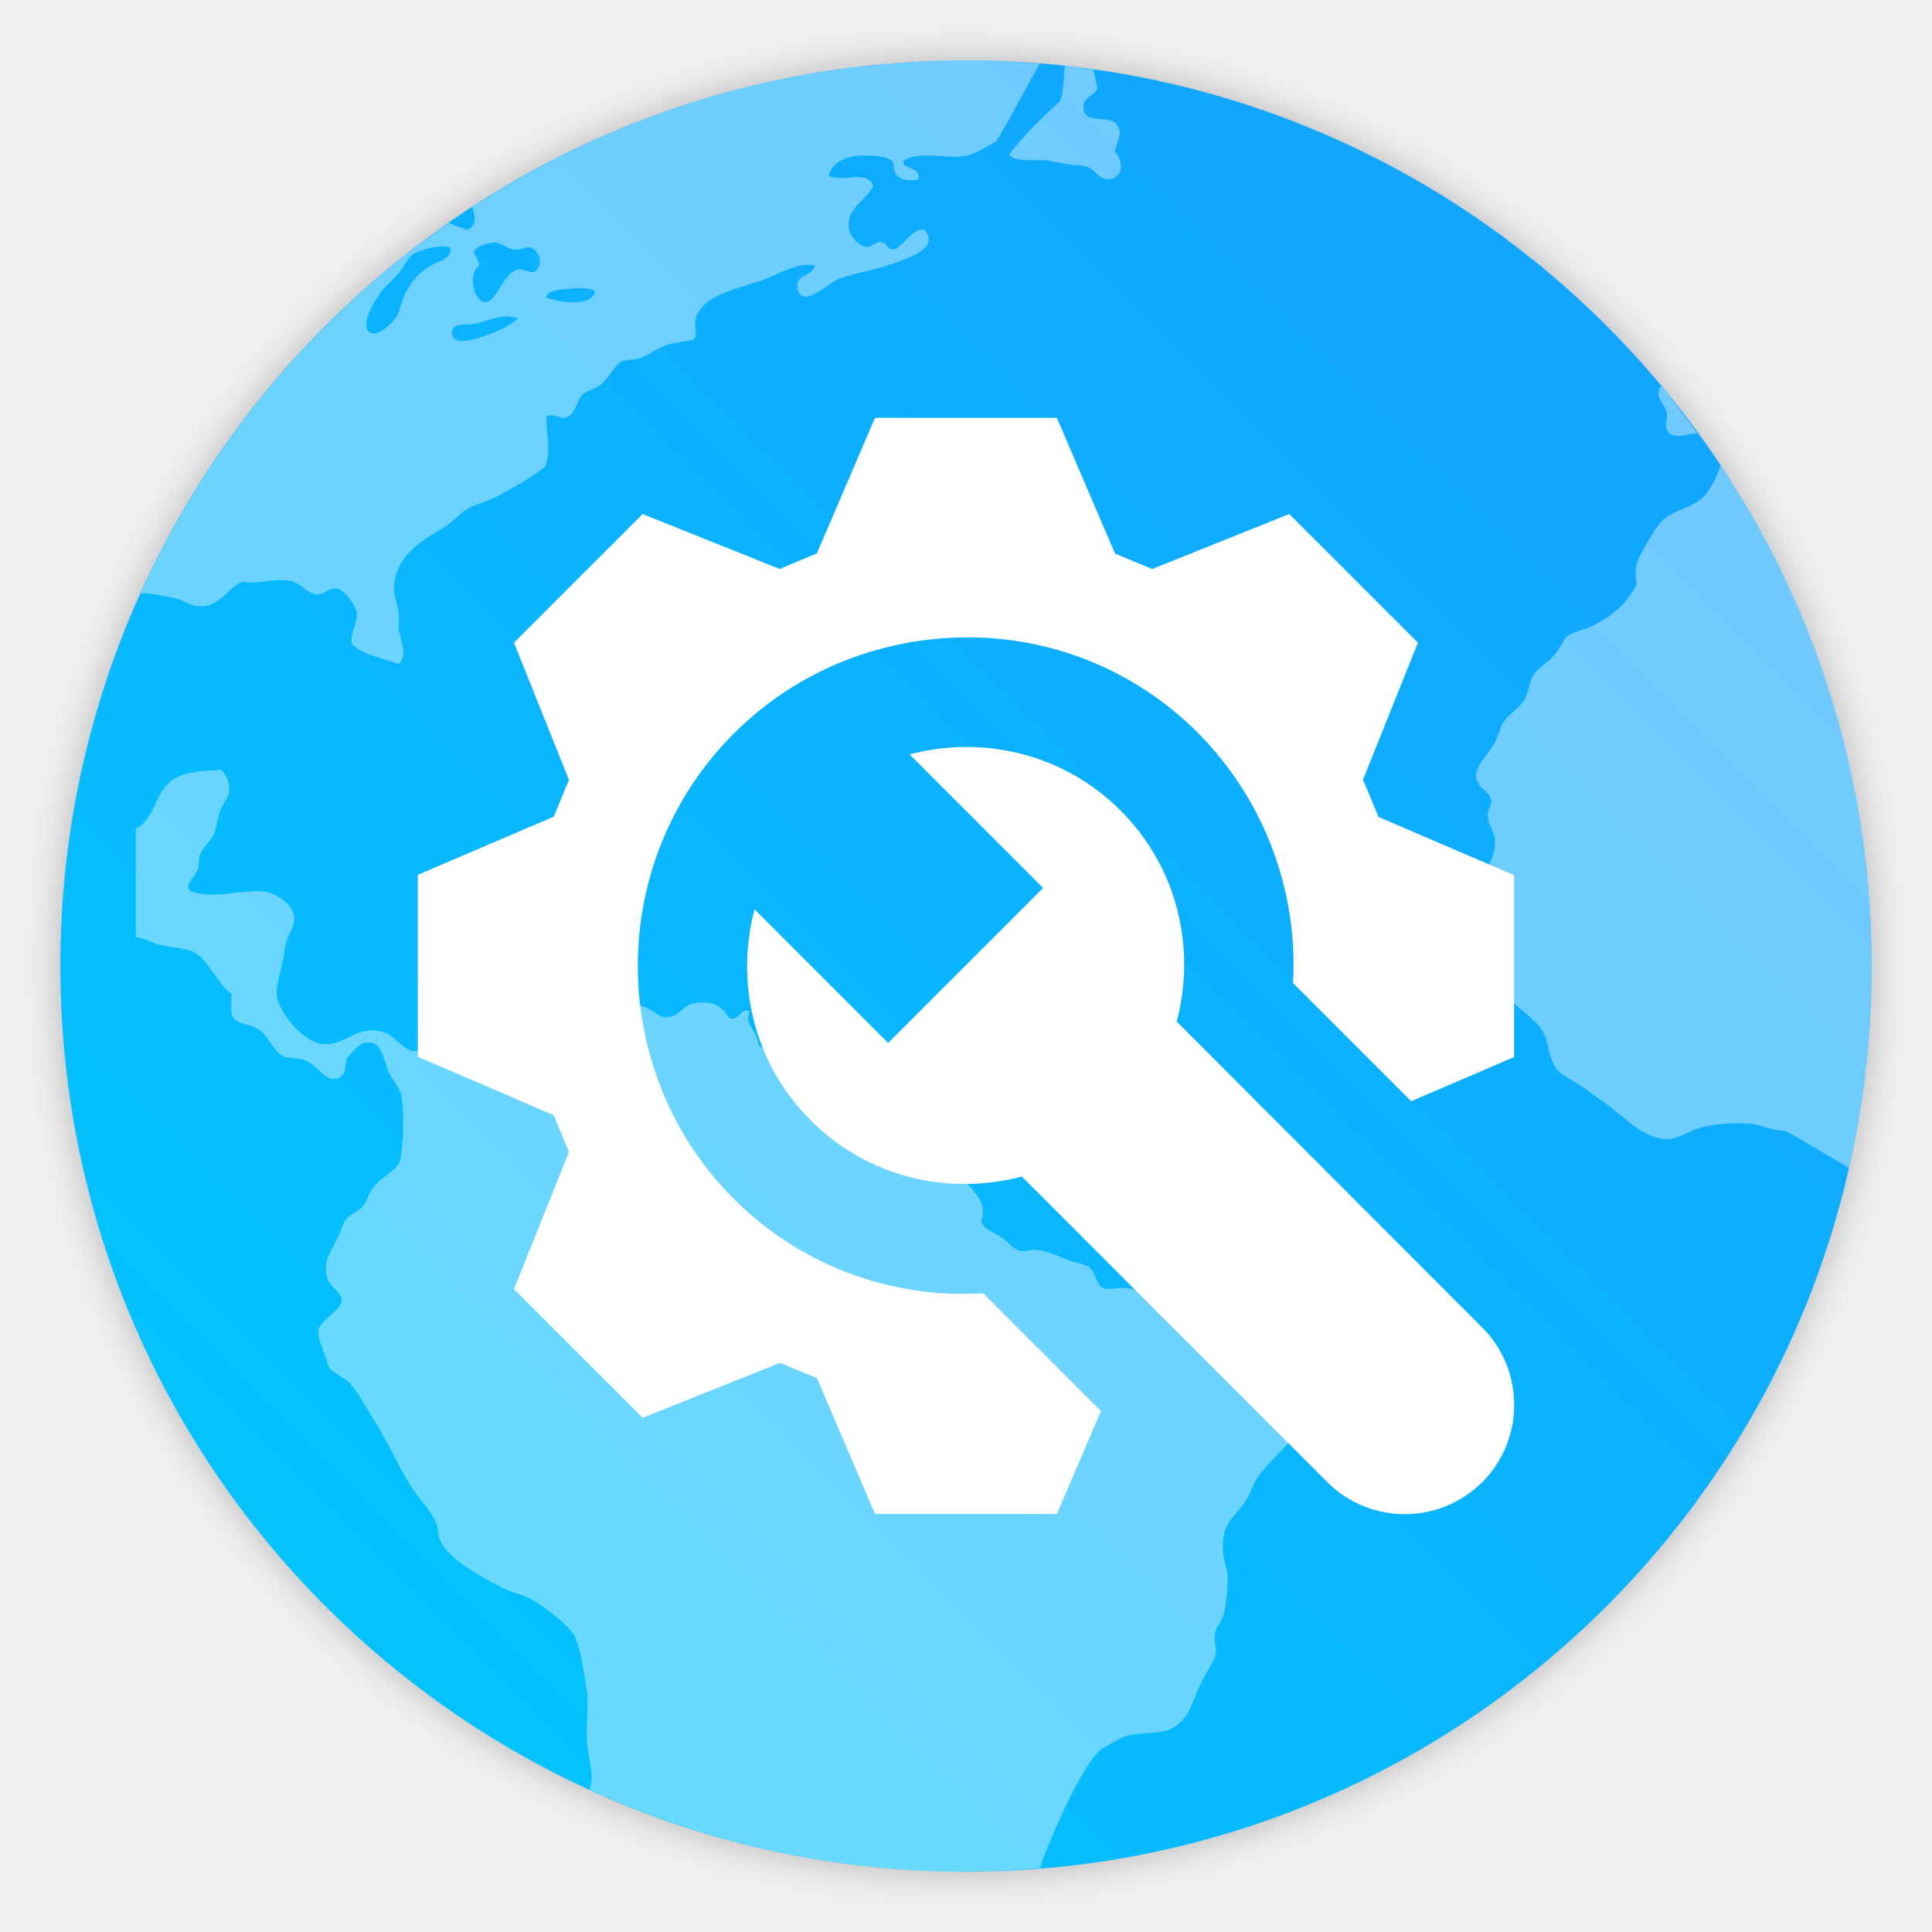
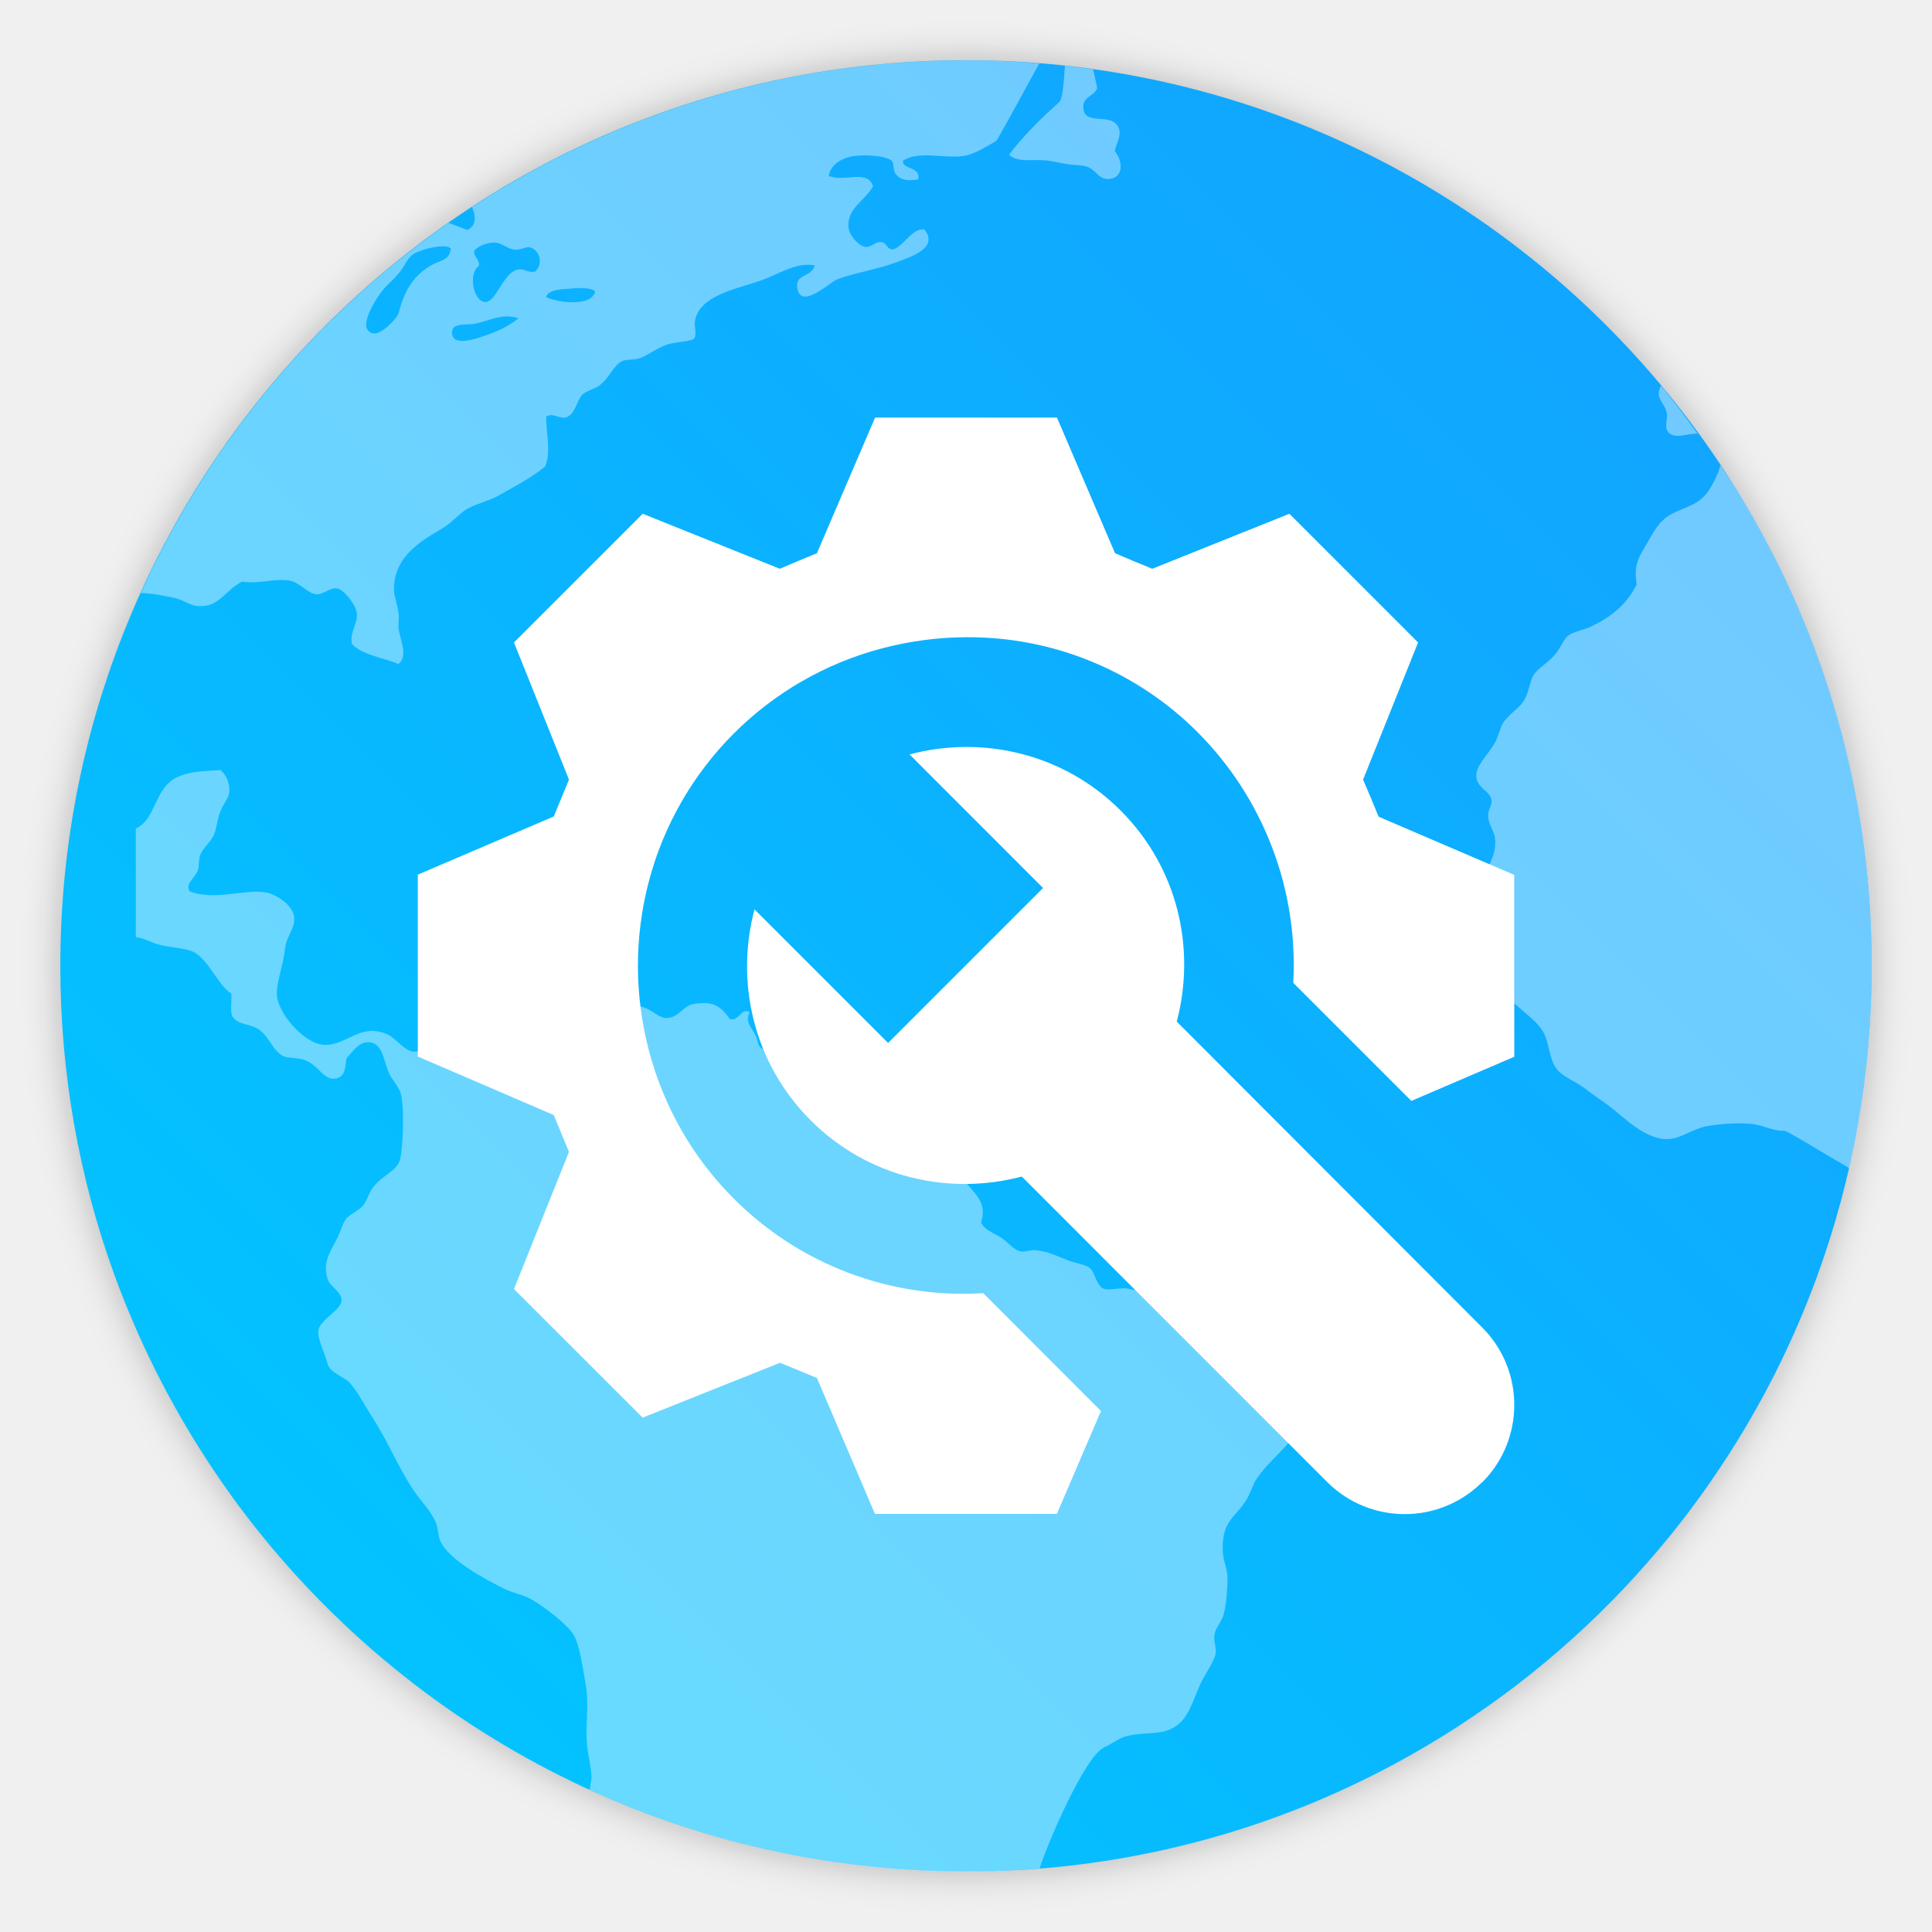
- <svg xmlns="http://www.w3.org/2000/svg" xmlns:xlink="http://www.w3.org/1999/xlink" height="64" viewBox="0 0 64 64" width="64" version="1.1" id="svg47">
-   <defs id="defs51">
-     <style id="style4" type="text/css" />
-     <filter color-interpolation-filters="sRGB" height="1.048" width="1.048" y="-0.024" x="-0.024" id="filter2761">
-       <feGaussianBlur id="feGaussianBlur6" stdDeviation="0.146" />
+ <svg xmlns="http://www.w3.org/2000/svg" width="64" height="64" version="1.1" viewBox="0 0 16.933 16.933">
+   <defs>
+     <filter id="filter11290-97" x="-.024" y="-.024" width="1.048" height="1.048" color-interpolation-filters="sRGB">
+       <feGaussianBlur stdDeviation="0.159" />
    </filter>
-     <linearGradient gradientUnits="userSpaceOnUse" gradientTransform="translate(-0.8255031,-6.904723)" y2="1.17" y1="15.576" x2="15.65" x1="1.332" id="linearGradient1024">
-       <stop id="stop9-36" offset="0" stop-color="#00c8ff" />
-       <stop id="stop11" offset="1" stop-color="#14a0ff" />
-     </linearGradient>
-     <style id="style4-7" type="text/css" />
-     <filter color-interpolation-filters="sRGB" height="1.048" width="1.048" y="-0.024" x="-0.024" id="filter2761-5">
-       <feGaussianBlur id="feGaussianBlur6-3" stdDeviation="0.146" />
-     </filter>
-     <linearGradient gradientUnits="userSpaceOnUse" gradientTransform="matrix(3.7796,0,0,3.7796,110.0757,0.53066)" y2="1.108" y1="15.429" x2="15.644" x1="1.257" id="linearGradient4673">
-       <stop id="stop9-5" offset="0" stop-color="#32dcff" />
-       <stop id="stop11-62" offset="1" stop-color="#3296ff" />
-     </linearGradient>
-     <linearGradient gradientUnits="userSpaceOnUse" gradientTransform="matrix(1.000007,0,0,1.000007,19.18783,0)" y2="1.058" y1="6.879" x2="7.937" x1="7.937" id="linearGradient865">
-       <stop id="stop2-7" offset="0" stop-color="#fff" />
-       <stop id="stop4-53" offset="1" stop-color="#fcc" />
-     </linearGradient>
-     <linearGradient gradientTransform="translate(19.18783)" gradientUnits="userSpaceOnUse" y2="3.933" y1="14.579" x2="12.314" x1="2.628" id="linearGradient855">
-       <stop id="stop7-5" offset="0" stop-color="#d462aa" />
-       <stop id="stop9-3" offset=".152" stop-color="#56c7d9" />
-       <stop id="stop11-6" offset=".333" stop-color="#2da8b8" />
-       <stop id="stop13" offset=".534" stop-color="#72cb6b" />
-       <stop id="stop15" offset=".71" stop-color="#c4dc2b" />
-       <stop id="stop17-6" offset=".862" stop-color="#f9da3e" />
-       <stop id="stop19-2" offset="1" stop-color="#f69429" />
-     </linearGradient>
-     <linearGradient gradientUnits="userSpaceOnUse" gradientTransform="matrix(0.26458,0,0,0.26458,19.18783,0)" y2="6.991" y1="19" x2="57.008" x1="45" id="linearGradient910">
-       <stop id="stop22-9" offset="0" stop-color="#fff" />
-       <stop id="stop24-1" offset="1" stop-color="#ffe3cc" />
-     </linearGradient>
-     <style type="text/css" id="style872" />
-     <filter id="filter2761-7" x="-0.024" y="-0.024" width="1.048" height="1.048" color-interpolation-filters="sRGB">
-       <feGaussianBlur stdDeviation="0.146" id="feGaussianBlur874" />
-     </filter>
-     <style id="style4-5" type="text/css" />
-     <style id="style6" type="text/css" />
-     <style id="style8" type="text/css" />
-     <filter color-interpolation-filters="sRGB" height="1.048" width="1.048" y="-0.024" x="-0.024" id="filter2761-36">
-       <feGaussianBlur id="feGaussianBlur10" stdDeviation="0.146" />
-     </filter>
-     <linearGradient gradientUnits="userSpaceOnUse" gradientTransform="matrix(3.7796,0,0,3.7796,111.787,0.53107)" y2="1.17" y1="15.576" x2="15.65" x1="1.332" id="linearGradient1024-6">
-       <stop id="stop13-7" offset="0" stop-color="#00dc96" />
-       <stop id="stop15-5" offset="1" stop-color="#14d29b" />
-     </linearGradient>
-     <linearGradient gradientUnits="userSpaceOnUse" gradientTransform="matrix(0.27476,0,0,0.27476,-24.95212,-0.32515)" y2="12.461" y1="57.955" x2="45.628" x1="45.628" id="b-2">
-       <stop id="stop2-3" offset="0" />
-       <stop id="stop4-5" offset="1" stop-opacity="0" />
-     </linearGradient>
-     <style type="text/css" id="style872-0" />
-     <style type="text/css" id="style874" />
-     <style type="text/css" id="style876" />
-     <filter id="filter2761-3" x="-0.024" y="-0.024" width="1.048" height="1.048" color-interpolation-filters="sRGB">
-       <feGaussianBlur stdDeviation="0.146" id="feGaussianBlur878" />
-     </filter>
-     <linearGradient id="linearGradient1024-6-6" x1="1.332" x2="15.65" y1="15.576" y2="1.17" gradientTransform="matrix(3.7796,0,0,3.7796,-0.0020773,0.53047)" gradientUnits="userSpaceOnUse">
-       <stop stop-color="#00dc96" offset="0" id="stop881" />
-       <stop stop-color="#14d29b" offset="1" id="stop883" />
-     </linearGradient>
-     <linearGradient xlink:href="#a" id="linearGradient1043" gradientUnits="userSpaceOnUse" x1="399.571" y1="545.798" x2="399.571" y2="517.798" gradientTransform="matrix(1.917362,0,0,1.917362,-659.8987,-987.7843)" />
-     <linearGradient xlink:href="#a" id="linearGradient1045" gradientUnits="userSpaceOnUse" x1="399.571" y1="545.798" x2="399.571" y2="517.798" gradientTransform="matrix(1.935937,0,0,1.935937,-667.2727,-997.7092)" />
-     <style type="text/css" id="style1102" />
-     <style type="text/css" id="style1104" />
-     <style type="text/css" id="style1106" />
-     <filter id="filter951" x="-.101" y="-.072" width="1.203" height="1.143" color-interpolation-filters="sRGB">
-       <feGaussianBlur stdDeviation="15.307" id="feGaussianBlur1108" />
-     </filter>
-     <style type="text/css" id="style1111" />
-     <filter id="filter1057-7" x="-.027" y="-.027" width="1.054" height="1.054" color-interpolation-filters="sRGB">
-       <feGaussianBlur stdDeviation="0.619" id="feGaussianBlur1113" />
-     </filter>
-     <linearGradient id="linearGradient1053-0" x1="-127" x2="-72" y1="60" y2="5" gradientTransform="translate(131.5,-0.51)" gradientUnits="userSpaceOnUse">
-       <stop stop-color="#32d7ff" offset="0" id="stop1116" />
-       <stop stop-color="#329bff" offset="1" id="stop1118" />
-     </linearGradient>
-     <style type="text/css" id="style1121" />
-     <style type="text/css" id="style1123" />
-     <style type="text/css" id="style1125" />
-     <style type="text/css" id="style1127" />
-     <style type="text/css" id="style1129" />
-     <style type="text/css" id="style1131" />
-     <style type="text/css" id="style1133" />
-     <style type="text/css" id="style940" />
-     <style type="text/css" id="style942" />
-     <style type="text/css" id="style944" />
-     <filter id="filter11290" x="-.024" y="-.024" width="1.048" height="1.048" color-interpolation-filters="sRGB">
-       <feGaussianBlur stdDeviation="0.159" id="feGaussianBlur946" />
-     </filter>
-     <linearGradient id="linearGradient1005" x1=".871" x2="16.246" y1="16.164" y2=".789" gradientTransform="matrix(3.7796,0,0,3.7796,-0.13217,0.02501578)" gradientUnits="userSpaceOnUse">
-       <stop stop-color="#00c8ff" offset="0" id="stop949" />
-       <stop stop-color="#14a0ff" offset="1" id="stop951" />
+     <linearGradient id="linearGradient1005-36" x1=".871" x2="16.246" y1="16.164" y2=".789" gradientTransform="matrix(1 0 0 1 .4753 -.4753)" gradientUnits="userSpaceOnUse">
+       <stop stop-color="#00c8ff" offset="0" />
+       <stop stop-color="#14a0ff" offset="1" />
    </linearGradient>
  </defs>
-   <linearGradient id="a" gradientUnits="userSpaceOnUse" x1="399.571" x2="399.571" y1="545.798" y2="517.798">
-     <stop offset="0" stop-color="#3889e9" id="stop2" />
-     <stop offset="1" stop-color="#5ea5fb" id="stop4" />
-   </linearGradient>
-   <linearGradient id="b" gradientUnits="userSpaceOnUse" x1="397.571" x2="397.571" y1="544.798" y2="517.798" gradientTransform="matrix(2.142722,0,0,2.142722,-750.0441,-1107.543)">
-     <stop offset="0" stop-color="#2971c3" id="stop7" />
-     <stop offset="1" stop-color="#83bbff" id="stop9" />
-   </linearGradient>
-   <linearGradient id="c" gradientUnits="userSpaceOnUse" x1="412.037" x2="412.037" y1="542.201" y2="526.201">
-     <stop offset="0" stop-color="#d0d0d0" id="stop12" />
-     <stop offset="1" stop-color="#f1eeee" id="stop14" />
-   </linearGradient>
-   <linearGradient id="d" gradientUnits="userSpaceOnUse" x1="412.037" x2="412.037" y1="542.201" y2="526.201" gradientTransform="matrix(2.142722,0,0,2.142722,-774.6118,-1113.762)">
-     <stop offset="0" stop-color="#373a3d" id="stop17" />
-     <stop offset="1" stop-color="#727273" id="stop19" />
-   </linearGradient>
-   <linearGradient id="e" gradientTransform="matrix(2.252741,0,0,2.252755,72.07657,-4.042206)" gradientUnits="userSpaceOnUse" x1="16.038" x2="16.038" y1="29.505" y2="2.32">
-     <stop offset="0" stop-color="#7cbaf8" id="stop22" />
-     <stop offset="1" stop-color="#f4fcff" id="stop24" />
-   </linearGradient>
-   <circle transform="matrix(3.7796,0,0,3.7796,-0.102788,0.02458453)" cx="8.494" cy="8.46" r="7.938" filter="url(#filter11290)" opacity="0.25" stroke-width="0.14" id="circle956" />
-   <path d="m 62.001,32 c 0,3.596 -0.633,7.045 -1.794,10.24 -0.807,2.221 -1.869,4.321 -3.152,6.264 -0.538,0.817 -1.115,1.605 -1.729,2.363 -1.964,2.426 -4.298,4.538 -6.919,6.253 -0.965,0.632 -1.968,1.21 -3.006,1.728 -4.032,2.018 -8.584,3.153 -13.401,3.153 -4.817,0 -9.369,-1.135 -13.401,-3.153 -1.038,-0.518 -2.042,-1.096 -3.007,-1.728 -2.654,-1.738 -5.016,-3.883 -6.996,-6.349 -0.615,-0.764 -1.192,-1.56 -1.729,-2.384 -1.249,-1.91 -2.284,-3.971 -3.075,-6.149 -1.161,-3.195 -1.793,-6.642 -1.793,-10.237 0,-16.569 13.432,-30.001 30.001,-30.001 8.317,0 15.843,3.385 21.277,8.851 1.566,1.575 2.958,3.323 4.144,5.214 1.121,1.78 2.057,3.688 2.786,5.695 1.161,3.196 1.794,6.644 1.794,10.24 z" fill="url(#linearGradient1005)" stroke-width="0.117" id="path958" style="fill:url(#linearGradient1005)" />
-   <circle cx="108.141" cy="31.865" fill="url(#a)" id="ellipse27" r="0" style="fill:url(#linearGradient1043);stroke-width:1.917" />
-   <circle cx="108.208" cy="31.818" fill="url(#a)" r="0" id="circle33" style="fill:url(#linearGradient1045);stroke-width:1.936" />
-   <g id="g30" stroke-width="0.265" fill="#5e4aa6" transform="matrix(3.779602,0,0,3.779602,0.00113509,-3.7672805e-4)">
-     <circle id="circle16" r="0" cy="-328.38" cx="-347.64" />
-     <circle id="circle18" fill-rule="evenodd" r="0" cy="6.44" cx="-56.726" />
-     <g id="g28" transform="translate(-0.0272,0.0065001)">
-       <circle id="circle20" r="0" cy="-328.38" cx="-330.35" />
-       <circle id="circle22" r="0" cy="-326.25" cx="-312.11" />
-       <circle id="circle24" r="0" cy="-333.07" cx="-306.02" />
-       <circle id="circle26" r="0" cy="-326.01" cx="-308.84" />
-     </g>
-   </g>
-   <circle style="stroke-width:1" cx="-1194.638" cy="-1279.3" r="0" fill="#5e4aa6" id="circle16-9" />
-   <g transform="matrix(3.779602,0,0,3.779602,53.99254,-38.184)" fill="#5e4aa6" stroke-width="0.265" id="g26">
-     <circle cx="-299.02" cy="-338.77" r="0" id="circle18-1" />
-     <circle cx="-8.106" cy="-3.949" r="0" fill-rule="evenodd" id="circle20-2" />
-     <circle cx="-278.25" cy="-357.69" r="0" id="circle22-7" />
-     <circle cx="12.663" cy="-22.859" r="0" fill-rule="evenodd" id="circle24-0" />
-   </g>
-   <path id="path1090" style="opacity:0.4;fill:#ffffff;fill-opacity:1;stroke-width:2.034" d="M 32 2 C 25.96 2 20.342 3.79 15.635 6.861 C 15.822 7.294 15.691 7.526 15.479 7.617 C 15.466 7.622 15.087 7.47 14.861 7.383 C 10.446 10.463 6.901 14.698 4.66 19.652 C 4.987 19.646 5.457 19.741 5.771 19.809 C 6.061 19.868 6.296 20.061 6.547 20.08 C 7.259 20.135 7.429 19.582 8.01 19.271 C 8.61 19.355 9.007 19.168 9.549 19.229 C 9.918 19.27 10.185 19.665 10.473 19.688 C 10.715 19.711 10.928 19.46 11.162 19.496 C 11.39 19.532 11.783 20.027 11.82 20.305 C 11.868 20.651 11.566 20.963 11.666 21.344 C 12.029 21.713 12.687 21.787 13.205 22 C 13.543 21.722 13.25 21.207 13.205 20.805 C 13.199 20.627 13.229 20.468 13.205 20.305 C 13.175 20.027 13.057 19.774 13.055 19.537 C 13.049 18.441 13.937 17.929 14.672 17.496 C 14.99 17.308 15.242 16.976 15.518 16.838 C 15.908 16.643 16.199 16.597 16.521 16.416 C 17.105 16.088 17.604 15.826 18.061 15.455 C 18.271 14.958 18.081 14.292 18.1 13.801 C 18.31 13.672 18.491 13.855 18.715 13.838 C 19.067 13.765 19.097 13.269 19.297 13.07 C 19.413 12.956 19.729 12.875 19.873 12.762 C 20.224 12.487 20.338 12.072 20.645 11.953 C 20.755 11.908 21.008 11.923 21.182 11.875 C 21.41 11.814 21.734 11.545 22.105 11.418 C 22.347 11.334 22.902 11.316 22.994 11.225 C 23.108 11.108 22.992 10.781 23.033 10.607 C 23.22 9.738 24.531 9.554 25.305 9.262 C 25.847 9.057 26.404 8.679 27 8.795 C 26.883 9.208 26.328 9.063 26.422 9.564 C 26.552 10.261 27.483 9.365 27.729 9.262 C 28.198 9.064 29.005 8.942 29.621 8.719 C 30.162 8.521 31.131 8.22 30.621 7.602 C 30.196 7.578 29.991 8.099 29.621 8.258 C 29.365 8.3 29.414 8.044 29.195 8.023 C 28.989 8 28.871 8.215 28.658 8.178 C 28.446 8.143 28.15 7.81 28.117 7.562 C 28.033 6.92 28.66 6.655 28.926 6.176 C 28.749 5.594 27.945 6.056 27.459 5.828 C 27.507 5.482 27.865 5.244 28.27 5.178 C 28.601 5.122 29.344 5.151 29.541 5.326 C 29.656 5.425 29.549 5.667 29.734 5.828 C 29.93 6.006 30.173 5.986 30.428 5.945 C 30.518 5.507 29.858 5.616 29.93 5.326 C 30.45 4.986 31.295 5.265 31.932 5.172 C 32.298 5.117 32.683 4.859 33.008 4.676 C 33.044 4.655 33.79 3.289 34.438 2.107 C 33.633 2.043 32.821 2 32 2 z M 35.275 2.182 C 35.236 2.611 35.217 3.268 35.08 3.391 C 34.491 3.915 33.884 4.516 33.426 5.125 C 33.707 5.399 34.218 5.261 34.693 5.318 C 34.879 5.342 35.112 5.397 35.309 5.434 C 35.539 5.476 35.783 5.462 35.963 5.51 C 36.286 5.588 36.373 5.934 36.693 5.934 C 37.22 5.933 37.226 5.364 36.928 5.008 C 37.022 4.644 37.17 4.456 37.043 4.201 C 36.806 3.727 35.935 4.178 35.891 3.586 C 35.863 3.202 36.212 3.219 36.352 2.932 C 36.35 2.91 36.282 2.597 36.217 2.301 C 35.904 2.257 35.591 2.216 35.275 2.182 z M 16.441 8.039 L 16.445 8.039 C 16.625 8.063 16.841 8.257 17.059 8.273 C 17.263 8.28 17.432 8.16 17.559 8.195 C 17.881 8.279 18.016 8.768 17.713 9.006 C 17.461 9.036 17.364 8.895 17.174 8.93 C 16.651 9.017 16.45 10.042 16.059 10.008 C 15.69 9.978 15.492 9.078 15.867 8.811 C 15.891 8.577 15.696 8.541 15.709 8.311 C 15.82 8.169 16.135 8.016 16.441 8.041 L 16.441 8.039 z M 14.707 8.16 C 14.814 8.164 14.894 8.189 14.936 8.236 C 14.884 8.647 14.563 8.619 14.246 8.811 C 13.699 9.141 13.383 9.644 13.209 10.35 C 13.158 10.554 12.618 11.099 12.357 11.045 C 11.747 10.916 12.528 9.79 12.666 9.619 C 12.821 9.43 13.027 9.264 13.209 9.045 C 13.385 8.833 13.5 8.547 13.67 8.43 C 13.856 8.301 14.385 8.148 14.707 8.16 z M 19.266 9.545 C 19.461 9.549 19.637 9.581 19.717 9.66 C 19.591 10.169 18.496 10.034 18.096 9.85 C 18.119 9.658 18.42 9.605 18.672 9.58 C 18.85 9.574 19.07 9.538 19.266 9.545 z M 16.771 10.482 C 16.901 10.478 17.035 10.505 17.172 10.543 C 16.818 10.839 16.433 11.009 15.824 11.201 C 15.532 11.293 15.026 11.407 14.977 11.08 C 14.916 10.68 15.405 10.772 15.672 10.736 C 16.008 10.689 16.377 10.495 16.771 10.482 z M 55.016 12.773 C 54.971 12.881 54.939 12.986 54.943 13.088 C 54.967 13.274 55.171 13.452 55.217 13.703 C 55.24 13.837 55.154 14.125 55.217 14.246 C 55.402 14.606 55.887 14.349 56.234 14.367 C 55.862 13.855 55.487 13.344 55.086 12.855 C 55.063 12.828 55.039 12.801 55.016 12.773 z M 56.986 15.414 C 56.93 15.679 56.749 16.025 56.604 16.246 C 56.268 16.757 55.813 16.781 55.332 17.053 C 54.931 17.28 54.757 17.659 54.521 18.055 C 54.266 18.482 54.108 18.742 54.213 19.361 C 53.869 20.044 53.349 20.46 52.637 20.785 C 52.426 20.88 52.137 20.918 51.943 21.057 C 51.79 21.168 51.701 21.463 51.482 21.709 C 51.212 22.01 50.931 22.138 50.789 22.367 C 50.679 22.545 50.64 22.897 50.518 23.135 C 50.352 23.458 50.003 23.618 49.787 23.945 C 49.689 24.096 49.623 24.403 49.516 24.602 C 49.272 25.045 48.854 25.364 48.898 25.754 C 48.944 26.131 49.371 26.197 49.4 26.525 C 49.406 26.711 49.278 26.825 49.285 27.027 C 49.291 27.323 49.49 27.53 49.514 27.758 C 49.571 28.33 49.321 28.556 49.213 28.947 C 49.161 29.134 49.184 29.344 49.135 29.49 C 49.039 29.776 48.641 30.035 48.633 30.373 C 48.629 30.614 48.88 30.807 48.9 31.145 C 48.906 31.378 48.784 31.626 48.826 31.84 C 48.907 32.259 49.657 32.747 49.982 33.072 C 50.418 33.508 50.988 33.846 51.176 34.305 C 51.333 34.695 51.332 35.2 51.637 35.494 C 51.861 35.711 52.234 35.847 52.521 36.072 C 52.79 36.283 53.082 36.464 53.369 36.688 C 53.838 37.054 54.548 37.785 55.295 37.729 C 55.685 37.702 56.083 37.383 56.525 37.305 C 56.98 37.224 57.572 37.18 58.031 37.229 C 58.383 37.264 58.744 37.474 59.109 37.457 C 59.195 37.452 60.434 38.22 61.25 38.689 C 61.74 36.538 62 34.3 62 32 C 62 28.404 61.368 24.956 60.207 21.76 C 59.479 19.753 58.542 17.845 57.422 16.064 C 57.285 15.847 57.136 15.638 56.994 15.424 C 56.992 15.421 56.988 15.417 56.986 15.414 z M 7.316 25.5 L 7.314 25.506 C 6.675 25.541 6.254 25.57 5.891 25.734 C 5.101 26.094 5.195 27.116 4.5 27.449 L 4.5 31.045 C 4.54 31.052 4.578 31.056 4.617 31.064 C 4.816 31.11 4.968 31.195 5.16 31.26 C 5.568 31.397 6.067 31.38 6.393 31.525 C 6.883 31.743 7.242 32.667 7.664 32.914 C 7.688 33.163 7.617 33.496 7.705 33.682 C 7.904 33.952 8.185 33.892 8.514 34.068 C 8.907 34.28 9.026 34.829 9.398 34.996 C 9.527 35.053 9.85 35.045 10.053 35.107 C 10.563 35.261 10.73 35.854 11.168 35.725 C 11.455 35.641 11.432 35.345 11.479 35.07 C 11.668 34.866 11.876 34.539 12.172 34.533 C 12.65 34.51 12.691 35.028 12.865 35.492 C 12.964 35.755 13.222 35.983 13.289 36.26 C 13.408 36.738 13.348 38.171 13.246 38.457 C 13.125 38.808 12.65 38.957 12.357 39.346 C 12.22 39.528 12.154 39.796 12.049 39.924 C 11.86 40.154 11.581 40.214 11.439 40.426 C 11.36 40.545 11.283 40.802 11.205 40.963 C 10.974 41.453 10.665 41.798 10.859 42.387 C 10.94 42.629 11.317 42.791 11.318 43.076 C 11.319 43.411 10.606 43.713 10.551 44.08 C 10.509 44.354 10.772 44.841 10.859 45.197 C 10.923 45.466 11.431 45.634 11.59 45.812 C 11.86 46.116 12.075 46.547 12.322 46.928 C 12.811 47.677 13.193 48.592 13.668 49.318 C 13.919 49.699 14.272 50.041 14.439 50.436 C 14.524 50.634 14.513 50.872 14.592 51.051 C 14.867 51.672 16.082 52.321 16.709 52.629 C 17.003 52.771 17.328 52.823 17.598 52.973 C 18.006 53.2 18.813 53.812 19.02 54.17 C 19.203 54.492 19.317 55.274 19.406 55.785 C 19.526 56.461 19.409 56.981 19.447 57.713 C 19.471 58.109 19.597 58.505 19.602 58.902 C 19.602 58.919 19.555 59.199 19.543 59.287 C 23.338 61.023 27.553 62 32 62 C 32.825 62 33.637 61.954 34.445 61.889 C 34.744 60.973 35.954 58.17 36.584 57.877 C 36.814 57.77 37.049 57.596 37.236 57.531 C 37.7 57.37 38.279 57.458 38.703 57.303 C 39.425 57.039 39.5 56.265 39.855 55.607 C 40.024 55.296 40.246 54.983 40.279 54.762 C 40.307 54.563 40.205 54.376 40.236 54.141 C 40.271 53.908 40.48 53.707 40.545 53.451 C 40.629 53.118 40.666 52.629 40.666 52.258 C 40.666 51.953 40.523 51.685 40.512 51.41 C 40.461 50.411 40.873 50.299 41.242 49.756 C 41.428 49.486 41.498 49.178 41.627 48.984 C 42.247 48.059 43.324 47.612 43.246 46.213 C 43.222 45.75 42.929 44.702 42.588 44.555 C 42.393 44.471 41.946 44.548 41.664 44.439 C 40.754 44.1 40.22 42.973 39.277 42.9 C 39.077 42.877 38.891 42.982 38.664 42.979 C 38.291 42.955 37.728 42.717 37.314 42.67 C 37.052 42.643 36.701 42.747 36.543 42.67 C 36.303 42.553 36.28 42.111 36.084 41.979 C 35.93 41.871 35.626 41.836 35.391 41.744 C 35.011 41.6 34.711 41.429 34.273 41.398 C 34.139 41.392 33.97 41.461 33.812 41.439 C 33.57 41.397 33.38 41.113 33.156 40.977 C 32.876 40.805 32.618 40.723 32.502 40.48 C 32.755 39.651 32.057 39.421 31.887 38.941 C 31.806 38.717 31.842 38.446 31.771 38.246 C 31.67 37.959 31.387 37.794 31.076 37.555 C 30.519 37.126 30.025 36.723 29.229 36.625 C 28.878 36.58 28.53 36.731 28.107 36.703 C 27.659 36.676 27.097 36.282 26.762 35.898 C 26.436 35.524 26.278 35.189 25.994 35.01 C 25.725 34.837 25.367 34.842 25.184 34.668 C 25.102 34.592 25.117 34.46 25.029 34.279 C 24.894 33.999 24.667 33.843 24.836 33.508 C 24.529 33.35 24.519 33.8 24.184 33.742 C 23.884 33.317 23.633 33.118 22.953 33.242 C 22.642 33.3 22.468 33.691 22.105 33.701 C 21.808 33.725 21.574 33.37 21.182 33.314 C 20.885 33.272 20.547 33.394 20.336 33.355 C 20.007 33.29 19.906 33.018 19.605 32.82 C 19.385 32.676 18.957 32.428 18.834 32.432 C 18.447 32.455 18.172 33.255 17.639 32.973 C 17.379 32.644 18.061 32.47 17.754 32.162 C 17.521 31.929 17.323 32.269 17.137 32.396 C 16.923 32.543 16.723 32.692 16.486 32.779 C 15.957 32.977 15.626 32.873 15.213 33.086 C 14.83 33.284 14.814 33.616 14.598 34.01 C 14.42 34.332 14.016 34.803 13.75 34.822 C 13.427 34.846 13.119 34.371 12.826 34.244 C 11.944 33.862 11.517 34.584 10.785 34.594 C 10.106 34.617 9.134 33.496 9.168 32.857 C 9.174 32.468 9.394 31.877 9.439 31.395 C 9.482 31.011 9.742 30.78 9.746 30.43 C 9.752 29.962 9.126 29.602 8.822 29.547 C 8.103 29.415 7.104 29.836 6.279 29.504 C 6.122 29.243 6.465 29.062 6.553 28.809 C 6.603 28.665 6.572 28.471 6.625 28.312 C 6.716 28.067 6.975 27.879 7.09 27.619 C 7.174 27.421 7.196 27.135 7.281 26.889 C 7.384 26.609 7.568 26.427 7.59 26.23 C 7.616 25.971 7.52 25.671 7.316 25.5 z M 17.609 33.658 C 17.868 33.686 17.901 34.22 17.635 34.264 C 17.347 34.309 17.2 33.811 17.48 33.682 C 17.528 33.658 17.572 33.659 17.609 33.66 L 17.609 33.658 z " />
-   <path id="path36" p-id="4564" stroke-width="0.035" fill="#ffffff" d="m 49.101,49.097 a 3.635,3.635 0 0 1 -5.133,0 L 33.849,38.975 c -2.422,0.639 -5.094,0.038 -6.991,-1.859 -1.901,-1.899 -2.502,-4.573 -1.863,-6.993 l 4.426,4.426 5.133,-5.133 -4.424,-4.426 c 2.421,-0.637 5.094,-0.036 6.991,1.861 1.898,1.898 2.499,4.571 1.86,6.991 l 10.109,10.124 c 1.424,1.415 1.424,3.719 0.011,5.133 z M 35.009,50.152 H 28.986 L 27.061,45.649 C 26.594,45.454 26.303,45.34 25.839,45.146 l -4.551,1.82 -4.262,-4.26 1.821,-4.543 a 146.596,146.596 0 0 1 -0.503,-1.22 l -4.503,-1.938 v -6.025 l 4.503,-1.927 c 0.169,-0.407 0.338,-0.814 0.503,-1.22 l -1.821,-4.543 4.262,-4.262 4.542,1.821 c 0.474,-0.203 0.755,-0.32 1.229,-0.514 l 1.927,-4.494 h 6.025 l 1.925,4.494 c 0.476,0.203 0.757,0.32 1.231,0.514 l 4.542,-1.821 4.262,4.262 -1.821,4.543 c 0.203,0.472 0.32,0.755 0.514,1.229 l 4.492,1.929 v 6.024 l -3.408,1.464 -3.913,-3.913 A 10.91,10.91 0 0 0 39.686,24.281 10.727,10.727 0 0 0 32.026,21.114 c -0.95,0 -1.898,0.127 -2.818,0.369 a 10.841,10.841 0 0 0 -7.718,7.718 c -0.988,3.75 0.078,7.77 2.798,10.493 a 10.727,10.727 0 0 0 8.281,3.147 l 3.902,3.904 -1.462,3.408 z" />
-   <g fill="#5e4aa6" id="g966" transform="translate(-67.77834,1.6526402e-5)">
-     <circle cx="-1401.7" cy="-1262.9" r="0" id="circle960" />
-     <circle cx="-302.14" cy="2.599" r="0" fill-rule="evenodd" id="circle962" />
-     <circle cx="-1124.8" cy="-1279.3" r="0" id="circle964" />
-   </g>
-   <g transform="matrix(3.7796,0,0,3.7796,56.05166,-38.18398)" fill="#5e4aa6" stroke-width="0.265" id="g976">
-     <circle cx="-299.02" cy="-338.77" r="0" id="circle968" />
-     <circle cx="-8.106" cy="-3.949" r="0" fill-rule="evenodd" id="circle970" />
-     <circle cx="-278.25" cy="-357.69" r="0" id="circle972" />
-     <circle cx="12.663" cy="-22.859" r="0" fill-rule="evenodd" id="circle974" />
-   </g>
-   <g transform="matrix(3.7796,0,0,3.7796,33.00166,-21.39898)" fill="#5e4aa6" stroke-width="0.265" id="g994">
-     <circle cx="-330.35" cy="-328.38" r="0" id="circle986" />
-     <circle cx="-312.11" cy="-326.25" r="0" id="circle988" />
-     <circle cx="-306.02" cy="-333.07" r="0" id="circle990" />
-     <circle cx="-308.84" cy="-326.01" r="0" id="circle992" />
+   <g transform="translate(-.51027 .48192)">
+     <circle transform="matrix(1 0 0 1 .48307 -.47541)" cx="8.494" cy="8.46" r="7.938" filter="url(#filter11290-97)" opacity=".25" stroke-width=".14" />
+     <path d="m16.915 7.985c0 0.952-0.168 1.864-0.475 2.709-0.214 0.588-0.494 1.143-0.834 1.657-0.142 0.216-0.295 0.425-0.457 0.625-0.52 0.642-1.137 1.201-1.831 1.654-0.255 0.167-0.521 0.32-0.795 0.457-1.067 0.534-2.271 0.834-3.546 0.834-1.274 0-2.479-0.3-3.546-0.834-0.275-0.137-0.54-0.29-0.796-0.457-0.702-0.46-1.327-1.027-1.851-1.68-0.163-0.202-0.315-0.413-0.457-0.631-0.33-0.505-0.604-1.051-0.814-1.627-0.307-0.845-0.474-1.757-0.474-2.708 0-4.384 3.554-7.938 7.938-7.938 2.2 0 4.192 0.896 5.63 2.342 0.414 0.417 0.783 0.879 1.096 1.379 0.296 0.471 0.544 0.976 0.737 1.507 0.307 0.846 0.475 1.758 0.475 2.709z" fill="url(#linearGradient1005-36)" stroke-width=".031" />
+     <path d="m8.977 0.047c-1.598 0-3.084 0.474-4.33 1.286 0.05 0.114 0.015 0.176-0.041 0.2-0.003 0.001-0.103-0.039-0.163-0.062-1.168 0.815-2.106 1.935-2.699 3.246 0.087-0.002 0.211 0.024 0.294 0.041 0.077 0.016 0.139 0.067 0.205 0.072 0.188 0.014 0.233-0.132 0.387-0.214 0.159 0.022 0.264-0.027 0.407-0.011 0.098 0.011 0.168 0.116 0.244 0.121 0.064 0.006 0.12-0.06 0.182-0.051 0.06 0.009 0.164 0.14 0.174 0.214 0.013 0.092-0.067 0.174-0.041 0.275 0.096 0.098 0.27 0.117 0.407 0.174 0.089-0.074 0.012-0.21 0-0.316-0.002-0.047 0.006-0.089 0-0.132-0.008-0.073-0.039-0.14-0.04-0.203-0.002-0.29 0.233-0.426 0.428-0.54 0.084-0.05 0.151-0.138 0.224-0.174 0.103-0.052 0.18-0.064 0.266-0.112 0.154-0.087 0.286-0.156 0.407-0.254 0.056-0.131 0.005-0.308 0.01-0.438 0.056-0.034 0.104 0.014 0.163 0.01 0.093-0.019 0.101-0.151 0.154-0.203 0.031-0.03 0.114-0.052 0.152-0.082 0.093-0.073 0.123-0.183 0.204-0.214 0.029-0.012 0.096-0.008 0.142-0.021 0.06-0.016 0.146-0.087 0.244-0.121 0.064-0.022 0.211-0.027 0.235-0.051 0.03-0.031-4.762e-4 -0.117 0.01-0.163 0.049-0.23 0.396-0.279 0.601-0.356 0.144-0.054 0.291-0.154 0.449-0.124-0.031 0.109-0.178 0.071-0.153 0.204 0.034 0.184 0.281-0.053 0.346-0.08 0.124-0.052 0.338-0.084 0.501-0.144 0.143-0.052 0.399-0.132 0.265-0.296-0.112-0.006-0.167 0.132-0.265 0.174-0.068 0.011-0.055-0.057-0.113-0.062-0.055-0.006-0.086 0.051-0.142 0.041-0.056-0.009-0.134-0.097-0.143-0.163-0.022-0.17 0.143-0.24 0.214-0.367-0.047-0.154-0.259-0.032-0.388-0.092 0.013-0.092 0.107-0.155 0.214-0.172 0.088-0.015 0.284-0.007 0.336 0.039 0.03 0.026 0.002 0.09 0.051 0.133 0.052 0.047 0.116 0.042 0.183 0.031 0.024-0.116-0.151-0.087-0.132-0.164 0.138-0.09 0.361-0.016 0.53-0.041 0.097-0.014 0.199-0.083 0.285-0.131 0.01-0.006 0.207-0.367 0.378-0.68-0.213-0.017-0.428-0.028-0.645-0.028zm0.867 0.048c-0.01 0.114-0.015 0.287-0.052 0.32-0.156 0.139-0.317 0.298-0.438 0.459 0.074 0.073 0.21 0.036 0.335 0.051 0.049 0.006 0.111 0.021 0.163 0.03 0.061 0.011 0.126 0.008 0.173 0.02 0.086 0.021 0.109 0.112 0.193 0.112 0.139-2.476e-4 0.141-0.151 0.062-0.245 0.025-0.096 0.064-0.146 0.03-0.213-0.063-0.126-0.293-0.006-0.305-0.163-0.007-0.102 0.085-0.097 0.122-0.173-4.76e-4 -0.006-0.018-0.089-0.036-0.167-0.083-0.012-0.166-0.022-0.249-0.032zm-4.983 1.55h0.001c0.048 0.006 0.105 0.058 0.162 0.062 0.054 0.002 0.099-0.03 0.132-0.021 0.085 0.022 0.121 0.151 0.041 0.214-0.067 0.008-0.092-0.029-0.143-0.02-0.138 0.023-0.192 0.294-0.295 0.285-0.098-0.008-0.15-0.246-0.051-0.317 0.006-0.062-0.045-0.071-0.042-0.132 0.029-0.037 0.113-0.078 0.194-0.071zm-0.459 0.032c0.028 0.001 0.05 0.008 0.06 0.02-0.014 0.109-0.099 0.101-0.182 0.152-0.145 0.087-0.228 0.22-0.274 0.407-0.013 0.054-0.156 0.198-0.225 0.184-0.162-0.034 0.045-0.332 0.082-0.377 0.041-0.05 0.096-0.094 0.144-0.152 0.047-0.056 0.077-0.132 0.122-0.163 0.049-0.034 0.189-0.075 0.274-0.071zm1.206 0.366c0.052 0.001 0.098 0.009 0.119 0.03-0.033 0.135-0.323 0.099-0.429 0.05 0.006-0.051 0.086-0.065 0.152-0.071 0.047-0.002 0.105-0.011 0.157-0.009zm-0.66 0.248c0.034-0.001 0.07 0.006 0.106 0.016-0.094 0.078-0.196 0.123-0.357 0.174-0.077 0.024-0.211 0.054-0.224-0.032-0.016-0.106 0.113-0.081 0.184-0.091 0.089-0.012 0.187-0.064 0.291-0.067zm10.119 0.606c-0.012 0.028-0.02 0.056-0.019 0.083 0.006 0.049 0.06 0.096 0.072 0.163 0.006 0.035-0.017 0.112 0 0.144 0.049 0.095 0.177 0.027 0.269 0.032-0.098-0.136-0.198-0.271-0.304-0.4-0.006-0.007-0.012-0.014-0.019-0.022zm0.521 0.699c-0.015 0.07-0.063 0.162-0.101 0.22-0.089 0.135-0.209 0.141-0.336 0.213-0.106 0.06-0.152 0.16-0.214 0.265-0.067 0.113-0.109 0.182-0.082 0.346-0.091 0.181-0.228 0.291-0.417 0.377-0.056 0.025-0.132 0.035-0.183 0.072-0.041 0.029-0.064 0.108-0.122 0.173-0.071 0.08-0.146 0.113-0.183 0.174-0.029 0.047-0.039 0.14-0.072 0.203-0.044 0.086-0.136 0.128-0.193 0.214-0.026 0.04-0.043 0.121-0.072 0.174-0.065 0.117-0.175 0.202-0.163 0.305 0.012 0.1 0.125 0.117 0.133 0.204 0.002 0.049-0.032 0.079-0.03 0.133 0.002 0.078 0.054 0.133 0.06 0.193 0.015 0.151-0.051 0.211-0.08 0.315-0.014 0.049-0.007 0.105-0.021 0.144-0.025 0.076-0.131 0.144-0.133 0.234-0.001 0.064 0.065 0.115 0.071 0.204 0.002 0.062-0.031 0.127-0.02 0.184 0.021 0.111 0.22 0.24 0.306 0.326 0.115 0.115 0.266 0.205 0.316 0.326 0.042 0.103 0.041 0.237 0.122 0.315 0.059 0.057 0.158 0.093 0.234 0.153 0.071 0.056 0.148 0.104 0.224 0.163 0.124 0.097 0.312 0.29 0.51 0.275 0.103-0.007 0.209-0.091 0.326-0.112 0.12-0.021 0.277-0.033 0.398-0.02 0.093 0.009 0.189 0.065 0.285 0.06 0.023-0.001 0.35 0.202 0.566 0.326 0.13-0.569 0.198-1.161 0.198-1.77 0-0.951-0.167-1.864-0.474-2.709-0.193-0.531-0.44-1.036-0.737-1.507-0.036-0.058-0.076-0.113-0.113-0.17-5.3e-4 -7.673e-4 -0.002-0.002-0.002-0.003zm-13.142 2.669-5.159e-4 0.002c-0.169 0.009-0.281 0.017-0.377 0.06-0.209 0.095-0.184 0.365-0.368 0.454v0.951c0.01 0.002 0.021 0.003 0.031 0.005 0.053 0.012 0.093 0.034 0.144 0.052 0.108 0.036 0.24 0.032 0.326 0.07 0.13 0.058 0.225 0.302 0.336 0.367 0.006 0.066-0.013 0.154 0.011 0.203 0.053 0.072 0.127 0.056 0.214 0.102 0.104 0.056 0.136 0.201 0.234 0.245 0.034 0.015 0.119 0.013 0.173 0.029 0.135 0.041 0.179 0.197 0.295 0.163 0.076-0.022 0.07-0.101 0.082-0.173 0.05-0.054 0.105-0.141 0.183-0.142 0.127-0.006 0.137 0.131 0.183 0.254 0.026 0.07 0.094 0.13 0.112 0.203 0.032 0.127 0.016 0.506-0.011 0.581-0.032 0.093-0.158 0.132-0.235 0.235-0.036 0.048-0.054 0.119-0.082 0.153-0.05 0.061-0.124 0.077-0.161 0.133-0.021 0.032-0.041 0.099-0.062 0.142-0.061 0.13-0.143 0.221-0.091 0.377 0.021 0.064 0.121 0.107 0.121 0.182 2.91e-4 0.089-0.188 0.168-0.203 0.266-0.011 0.072 0.059 0.201 0.082 0.296 0.017 0.071 0.151 0.115 0.193 0.163 0.072 0.08 0.128 0.194 0.194 0.295 0.129 0.198 0.23 0.44 0.356 0.633 0.066 0.101 0.16 0.191 0.204 0.296 0.022 0.053 0.02 0.115 0.04 0.163 0.073 0.164 0.394 0.336 0.56 0.418 0.078 0.038 0.164 0.051 0.235 0.091 0.108 0.06 0.322 0.222 0.376 0.317 0.049 0.085 0.079 0.292 0.102 0.427 0.032 0.179 8.467e-4 0.316 0.011 0.51 0.006 0.105 0.04 0.21 0.041 0.315 4.81e-5 0.004-0.012 0.079-0.016 0.102 1.004 0.459 2.119 0.718 3.296 0.718 0.218 0 0.433-0.012 0.647-0.029 0.079-0.242 0.399-0.984 0.566-1.061 0.061-0.028 0.123-0.074 0.173-0.091 0.123-0.043 0.276-0.019 0.388-0.06 0.191-0.07 0.211-0.275 0.305-0.449 0.045-0.082 0.103-0.165 0.112-0.224 0.007-0.053-0.02-0.102-0.011-0.164 9e-3 -0.062 0.065-0.115 0.082-0.182 0.022-0.088 0.032-0.217 0.032-0.316 0-0.081-0.038-0.151-0.041-0.224-0.013-0.264 0.095-0.294 0.193-0.438 0.049-0.071 0.068-0.153 0.102-0.204 0.164-0.245 0.449-0.363 0.428-0.733-0.006-0.122-0.084-0.4-0.174-0.439-0.052-0.022-0.17-0.002-0.244-0.03-0.241-0.09-0.382-0.388-0.631-0.407-0.053-0.006-0.102 0.022-0.162 0.021-0.099-0.006-0.248-0.069-0.357-0.082-0.07-0.007-0.162 0.021-0.204 0-0.064-0.031-0.07-0.148-0.121-0.183-0.041-0.029-0.121-0.038-0.183-0.062-0.1-0.038-0.18-0.083-0.296-0.091-0.036-0.002-0.08 0.017-0.122 0.011-0.064-0.011-0.115-0.086-0.174-0.122-0.074-0.045-0.143-0.067-0.173-0.131 0.067-0.219-0.118-0.28-0.163-0.407-0.021-0.059-0.012-0.131-0.03-0.184-0.027-0.076-0.102-0.12-0.184-0.183-0.147-0.113-0.278-0.22-0.489-0.246-0.093-0.012-0.185 0.028-0.297 0.021-0.119-0.007-0.267-0.112-0.356-0.213-0.086-0.099-0.128-0.188-0.203-0.235-0.071-0.046-0.166-0.044-0.214-0.09-0.022-0.02-0.018-0.055-0.041-0.103-0.036-0.074-0.096-0.115-0.051-0.204-0.081-0.042-0.084 0.077-0.173 0.062-0.079-0.112-0.146-0.165-0.326-0.132-0.082 0.015-0.128 0.119-0.224 0.121-0.079 0.006-0.141-0.088-0.244-0.102-0.078-0.011-0.168 0.021-0.224 0.011-0.087-0.017-0.114-0.089-0.193-0.142-0.058-0.038-0.171-0.104-0.204-0.103-0.102 0.006-0.175 0.218-0.316 0.143-0.069-0.087 0.112-0.133 0.03-0.214-0.062-0.062-0.114 0.028-0.163 0.062-0.057 0.039-0.11 0.078-0.172 0.101-0.14 0.052-0.228 0.025-0.337 0.081-0.101 0.052-0.105 0.14-0.163 0.244-0.047 0.085-0.154 0.21-0.224 0.215-0.085 0.006-0.167-0.119-0.244-0.153-0.233-0.101-0.346 0.09-0.54 0.093-0.18 0.006-0.437-0.29-0.428-0.459 0.002-0.103 0.06-0.259 0.072-0.387 0.011-0.101 0.08-0.163 0.081-0.255 0.002-0.124-0.164-0.219-0.244-0.234-0.19-0.035-0.455 0.076-0.673-0.011-0.042-0.069 0.049-0.117 0.072-0.184 0.013-0.038 0.005-0.089 0.019-0.131 0.024-0.065 0.093-0.115 0.123-0.183 0.022-0.052 0.028-0.128 0.051-0.193 0.027-0.074 0.076-0.122 0.082-0.174 0.007-0.069-0.019-0.148-0.072-0.193zm2.723 2.159c0.068 0.007 0.077 0.149 0.007 0.16-0.076 0.012-0.115-0.12-0.041-0.154 0.013-0.006 0.024-0.006 0.034-0.006z" fill="#fff" opacity=".4" stroke-width=".538" />
+     <path d="m13.501 12.508a0.962 0.962 0 0 1-1.358 0l-2.677-2.678c-0.641 0.169-1.348 0.01-1.85-0.492-0.503-0.503-0.662-1.21-0.493-1.85l1.171 1.171 1.358-1.358-1.17-1.171c0.64-0.169 1.348-0.01 1.85 0.492 0.502 0.502 0.661 1.209 0.492 1.85l2.675 2.679c0.377 0.374 0.377 0.984 0.003 1.358zm-3.728 0.279h-1.594l-0.509-1.192c-0.123-0.051-0.2-0.082-0.323-0.133l-1.204 0.481-1.128-1.127 0.482-1.202a38.787 38.787 0 0 1-0.133-0.323l-1.192-0.513v-1.594l1.192-0.51c0.045-0.108 0.089-0.215 0.133-0.323l-0.482-1.202 1.128-1.128 1.202 0.482c0.125-0.054 0.2-0.085 0.325-0.136l0.51-1.189h1.594l0.509 1.189c0.126 0.054 0.2 0.085 0.326 0.136l1.202-0.482 1.128 1.128-0.482 1.202c0.054 0.125 0.085 0.2 0.136 0.325l1.189 0.51v1.594l-0.902 0.387-1.035-1.035a2.887 2.887 0 0 0-0.833-2.191 2.838 2.838 0 0 0-2.027-0.838c-0.251 0-0.502 0.034-0.746 0.098a2.868 2.868 0 0 0-2.042 2.042c-0.261 0.992 0.021 2.056 0.74 2.776a2.838 2.838 0 0 0 2.191 0.833l1.032 1.033-0.387 0.902z" fill="#fff" stroke-width=".009" p-id="4564" />
  </g>
</svg>
